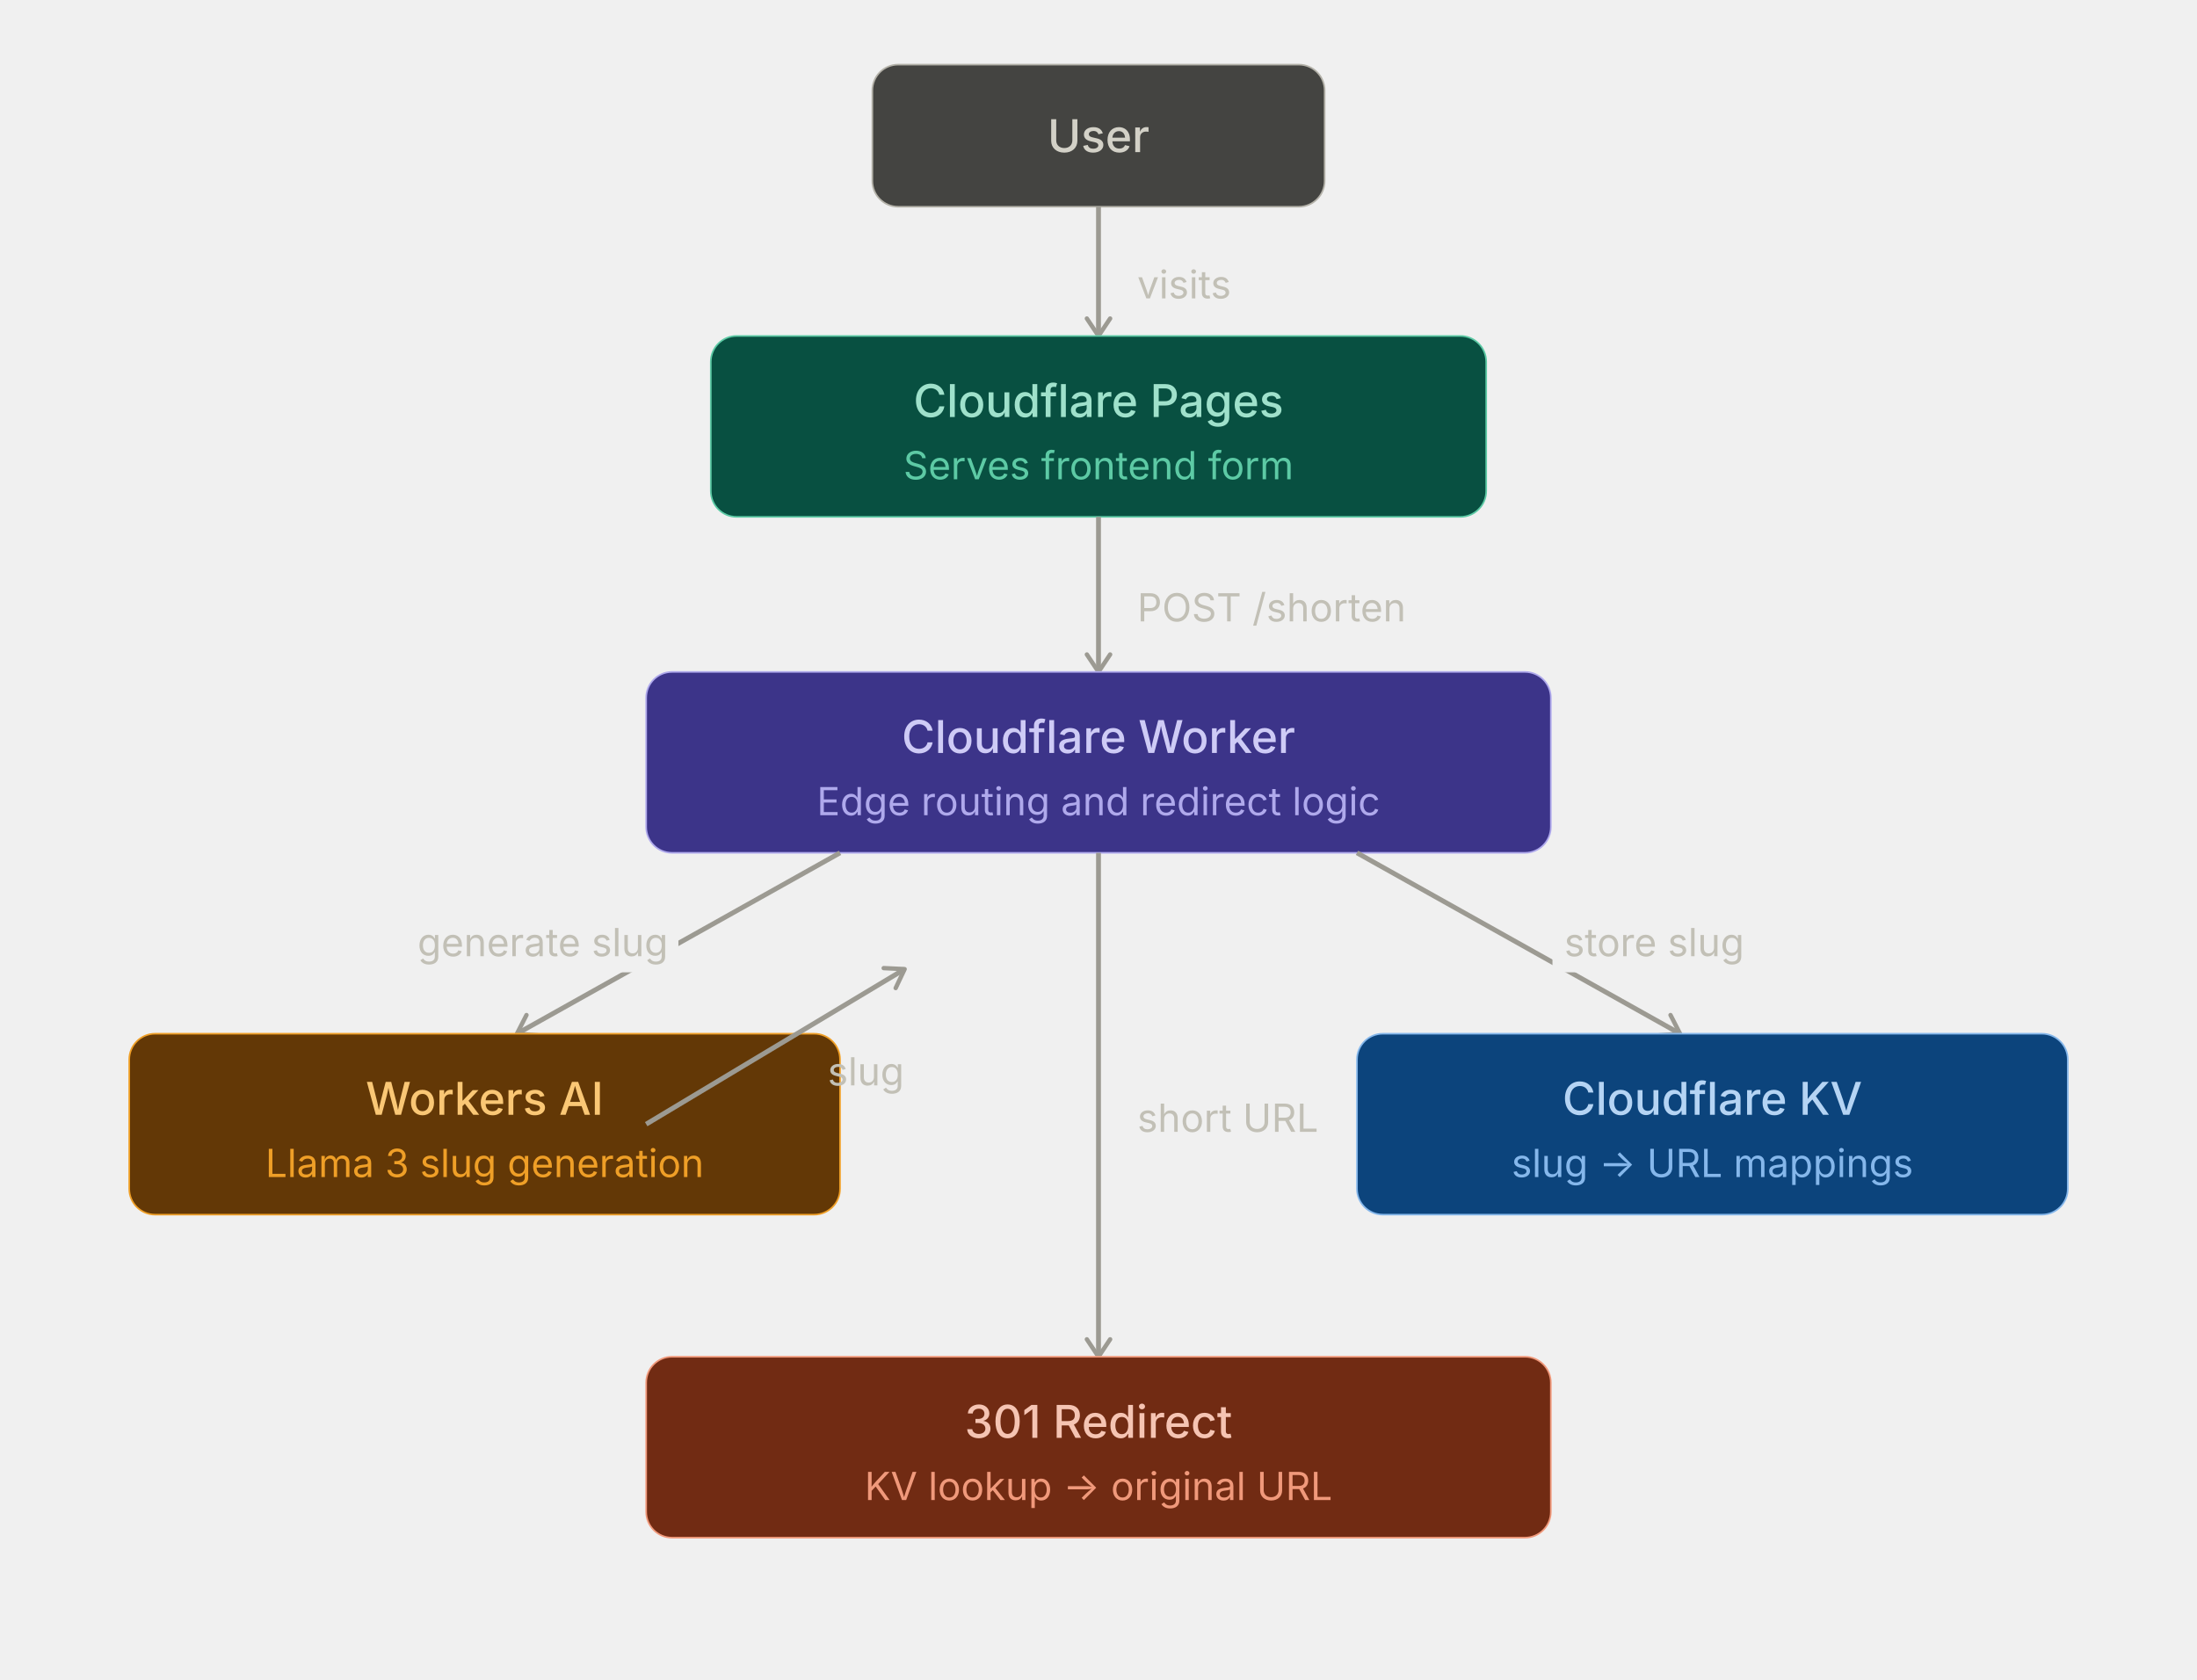
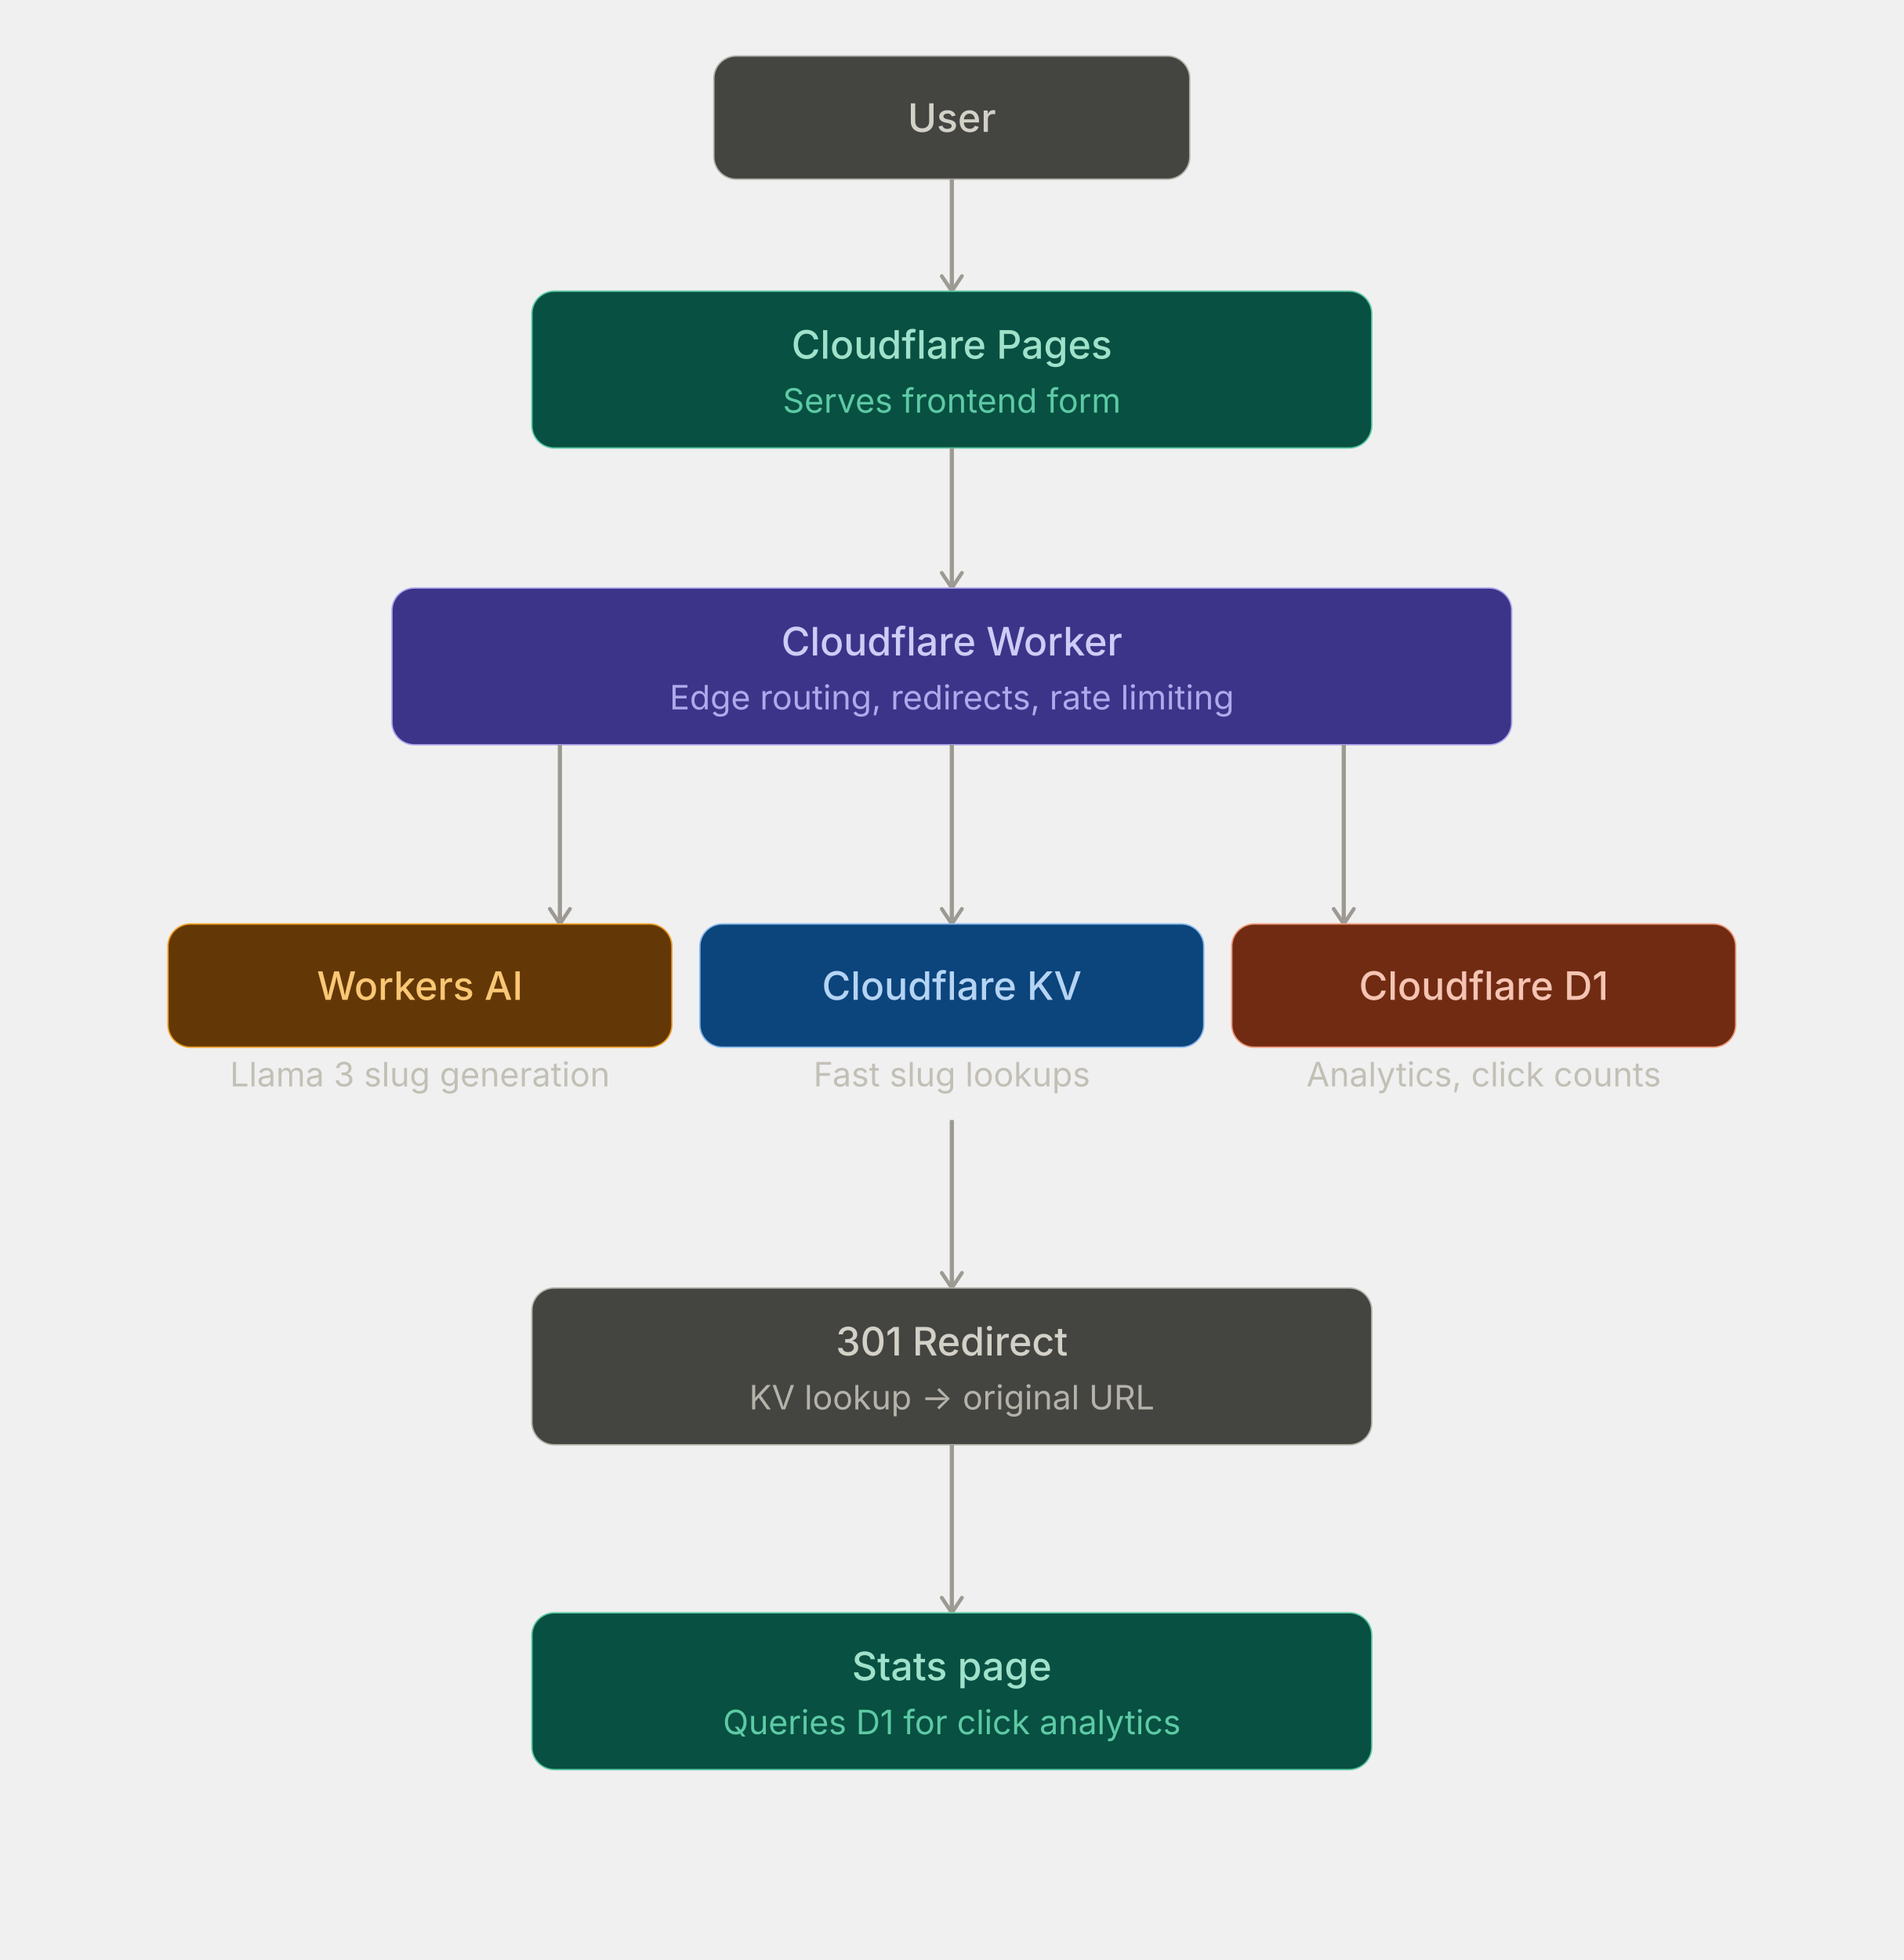
- <svg xmlns="http://www.w3.org/2000/svg" width="100%" viewBox="0 0 680 520" role="img" style="">
+ <svg xmlns="http://www.w3.org/2000/svg" width="100%" viewBox="0 0 680 700" role="img" style="">
  <defs>
    <marker id="arrow" viewBox="0 0 10 10" refX="8" refY="5" markerWidth="6" markerHeight="6" orient="auto-start-reverse">
      <path d="M2 1L8 5L2 9" fill="none" stroke="context-stroke" stroke-width="1.5" stroke-linecap="round" stroke-linejoin="round" />
    </marker>
-     <mask id="imagine-text-gaps-kybxm4" maskUnits="userSpaceOnUse">
-       <rect x="0" y="0" width="680" height="520" fill="white" />
-       <rect x="320.316" y="31.25" width="39.367" height="21.5" fill="black" rx="2" />
-       <rect x="348" y="78.5" width="38.156" height="19" fill="black" rx="2" />
-       <rect x="279.594" y="113.25" width="120.812" height="21.5" fill="black" rx="2" />
-       <rect x="275.734" y="134.5" width="128.531" height="19" fill="black" rx="2" />
-       <rect x="348" y="178.5" width="89.43" height="19" fill="black" rx="2" />
-       <rect x="274.633" y="217.25" width="130.734" height="21.5" fill="black" rx="2" />
-       <rect x="249.633" y="238.5" width="180.734" height="19" fill="black" rx="2" />
-       <rect x="126.027" y="282" width="83.945" height="19" fill="black" rx="2" />
-       <rect x="109.398" y="329.25" width="81.203" height="21.5" fill="black" rx="2" />
-       <rect x="80.207" y="350.5" width="139.586" height="19" fill="black" rx="2" />
-       <rect x="252.527" y="322" width="30.945" height="19" fill="black" rx="2" />
-       <rect x="480.504" y="282" width="62.992" height="19" fill="black" rx="2" />
-       <rect x="478.961" y="329.25" width="102.078" height="21.5" fill="black" rx="2" />
-       <rect x="466.402" y="350.5" width="127.195" height="19" fill="black" rx="2" />
-       <rect x="348" y="336.5" width="64.555" height="19" fill="black" rx="2" />
-       <rect x="294.797" y="429.25" width="90.406" height="21.5" fill="black" rx="2" />
-       <rect x="265.789" y="450.5" width="148.422" height="19" fill="black" rx="2" />
-     </mask>
  </defs>
  <g style="fill:rgb(0, 0, 0);stroke:none;color:rgb(255, 255, 255);stroke-width:1px;stroke-linecap:butt;stroke-linejoin:miter;opacity:1;font-family:&quot;Anthropic Sans&quot;, -apple-system, &quot;system-ui&quot;, &quot;Segoe UI&quot;, sans-serif;font-size:16px;font-weight:400;text-anchor:start;dominant-baseline:auto">
-     <rect x="270" y="20" width="140" height="44" rx="8" stroke-width="0.5" style="fill:rgb(68, 68, 65);stroke:rgb(180, 178, 169);color:rgb(255, 255, 255);stroke-width:0.5px;stroke-linecap:butt;stroke-linejoin:miter;opacity:1;font-family:&quot;Anthropic Sans&quot;, -apple-system, &quot;system-ui&quot;, &quot;Segoe UI&quot;, sans-serif;font-size:16px;font-weight:400;text-anchor:start;dominant-baseline:auto" />
+     <rect x="255" y="20" width="170" height="44" rx="8" stroke-width="0.5" style="fill:rgb(68, 68, 65);stroke:rgb(180, 178, 169);color:rgb(255, 255, 255);stroke-width:0.5px;stroke-linecap:butt;stroke-linejoin:miter;opacity:1;font-family:&quot;Anthropic Sans&quot;, -apple-system, &quot;system-ui&quot;, &quot;Segoe UI&quot;, sans-serif;font-size:16px;font-weight:400;text-anchor:start;dominant-baseline:auto" />
    <text x="340" y="42" text-anchor="middle" dominant-baseline="central" style="fill:rgb(211, 209, 199);stroke:none;color:rgb(255, 255, 255);stroke-width:1px;stroke-linecap:butt;stroke-linejoin:miter;opacity:1;font-family:&quot;Anthropic Sans&quot;, -apple-system, &quot;system-ui&quot;, &quot;Segoe UI&quot;, sans-serif;font-size:14px;font-weight:500;text-anchor:middle;dominant-baseline:central">User</text>
  </g>
  <line x1="340" y1="64" x2="340" y2="104" marker-end="url(#arrow)" style="fill:none;stroke:rgb(156, 154, 146);color:rgb(255, 255, 255);stroke-width:1.5px;stroke-linecap:butt;stroke-linejoin:miter;opacity:1;font-family:&quot;Anthropic Sans&quot;, -apple-system, &quot;system-ui&quot;, &quot;Segoe UI&quot;, sans-serif;font-size:16px;font-weight:400;text-anchor:start;dominant-baseline:auto" />
-   <text x="352" y="88" dominant-baseline="central" style="fill:rgb(194, 192, 182);stroke:none;color:rgb(255, 255, 255);stroke-width:1px;stroke-linecap:butt;stroke-linejoin:miter;opacity:1;font-family:&quot;Anthropic Sans&quot;, -apple-system, &quot;system-ui&quot;, &quot;Segoe UI&quot;, sans-serif;font-size:12px;font-weight:400;text-anchor:start;dominant-baseline:central">visits</text>
  <g style="fill:rgb(0, 0, 0);stroke:none;color:rgb(255, 255, 255);stroke-width:1px;stroke-linecap:butt;stroke-linejoin:miter;opacity:1;font-family:&quot;Anthropic Sans&quot;, -apple-system, &quot;system-ui&quot;, &quot;Segoe UI&quot;, sans-serif;font-size:16px;font-weight:400;text-anchor:start;dominant-baseline:auto">
-     <rect x="220" y="104" width="240" height="56" rx="8" stroke-width="0.5" style="fill:rgb(8, 80, 65);stroke:rgb(93, 202, 165);color:rgb(255, 255, 255);stroke-width:0.5px;stroke-linecap:butt;stroke-linejoin:miter;opacity:1;font-family:&quot;Anthropic Sans&quot;, -apple-system, &quot;system-ui&quot;, &quot;Segoe UI&quot;, sans-serif;font-size:16px;font-weight:400;text-anchor:start;dominant-baseline:auto" />
-     <text x="340" y="124" text-anchor="middle" dominant-baseline="central" style="fill:rgb(159, 225, 203);stroke:none;color:rgb(255, 255, 255);stroke-width:1px;stroke-linecap:butt;stroke-linejoin:miter;opacity:1;font-family:&quot;Anthropic Sans&quot;, -apple-system, &quot;system-ui&quot;, &quot;Segoe UI&quot;, sans-serif;font-size:14px;font-weight:500;text-anchor:middle;dominant-baseline:central">Cloudflare Pages</text>
-     <text x="340" y="144" text-anchor="middle" dominant-baseline="central" style="fill:rgb(93, 202, 165);stroke:none;color:rgb(255, 255, 255);stroke-width:1px;stroke-linecap:butt;stroke-linejoin:miter;opacity:1;font-family:&quot;Anthropic Sans&quot;, -apple-system, &quot;system-ui&quot;, &quot;Segoe UI&quot;, sans-serif;font-size:12px;font-weight:400;text-anchor:middle;dominant-baseline:central">Serves frontend form</text>
+     <rect x="190" y="104" width="300" height="56" rx="8" stroke-width="0.5" style="fill:rgb(8, 80, 65);stroke:rgb(93, 202, 165);color:rgb(255, 255, 255);stroke-width:0.5px;stroke-linecap:butt;stroke-linejoin:miter;opacity:1;font-family:&quot;Anthropic Sans&quot;, -apple-system, &quot;system-ui&quot;, &quot;Segoe UI&quot;, sans-serif;font-size:16px;font-weight:400;text-anchor:start;dominant-baseline:auto" />
+     <text x="340" y="123" text-anchor="middle" dominant-baseline="central" style="fill:rgb(159, 225, 203);stroke:none;color:rgb(255, 255, 255);stroke-width:1px;stroke-linecap:butt;stroke-linejoin:miter;opacity:1;font-family:&quot;Anthropic Sans&quot;, -apple-system, &quot;system-ui&quot;, &quot;Segoe UI&quot;, sans-serif;font-size:14px;font-weight:500;text-anchor:middle;dominant-baseline:central">Cloudflare Pages</text>
+     <text x="340" y="143" text-anchor="middle" dominant-baseline="central" style="fill:rgb(93, 202, 165);stroke:none;color:rgb(255, 255, 255);stroke-width:1px;stroke-linecap:butt;stroke-linejoin:miter;opacity:1;font-family:&quot;Anthropic Sans&quot;, -apple-system, &quot;system-ui&quot;, &quot;Segoe UI&quot;, sans-serif;font-size:12px;font-weight:400;text-anchor:middle;dominant-baseline:central">Serves frontend form</text>
  </g>
-   <line x1="340" y1="160" x2="340" y2="208" marker-end="url(#arrow)" style="fill:none;stroke:rgb(156, 154, 146);color:rgb(255, 255, 255);stroke-width:1.5px;stroke-linecap:butt;stroke-linejoin:miter;opacity:1;font-family:&quot;Anthropic Sans&quot;, -apple-system, &quot;system-ui&quot;, &quot;Segoe UI&quot;, sans-serif;font-size:16px;font-weight:400;text-anchor:start;dominant-baseline:auto" />
-   <text x="352" y="188" dominant-baseline="central" style="fill:rgb(194, 192, 182);stroke:none;color:rgb(255, 255, 255);stroke-width:1px;stroke-linecap:butt;stroke-linejoin:miter;opacity:1;font-family:&quot;Anthropic Sans&quot;, -apple-system, &quot;system-ui&quot;, &quot;Segoe UI&quot;, sans-serif;font-size:12px;font-weight:400;text-anchor:start;dominant-baseline:central">POST /shorten</text>
+   <line x1="340" y1="160" x2="340" y2="210" marker-end="url(#arrow)" style="fill:none;stroke:rgb(156, 154, 146);color:rgb(255, 255, 255);stroke-width:1.5px;stroke-linecap:butt;stroke-linejoin:miter;opacity:1;font-family:&quot;Anthropic Sans&quot;, -apple-system, &quot;system-ui&quot;, &quot;Segoe UI&quot;, sans-serif;font-size:16px;font-weight:400;text-anchor:start;dominant-baseline:auto" />
  <g style="fill:rgb(0, 0, 0);stroke:none;color:rgb(255, 255, 255);stroke-width:1px;stroke-linecap:butt;stroke-linejoin:miter;opacity:1;font-family:&quot;Anthropic Sans&quot;, -apple-system, &quot;system-ui&quot;, &quot;Segoe UI&quot;, sans-serif;font-size:16px;font-weight:400;text-anchor:start;dominant-baseline:auto">
-     <rect x="200" y="208" width="280" height="56" rx="8" stroke-width="0.5" style="fill:rgb(60, 52, 137);stroke:rgb(175, 169, 236);color:rgb(255, 255, 255);stroke-width:0.5px;stroke-linecap:butt;stroke-linejoin:miter;opacity:1;font-family:&quot;Anthropic Sans&quot;, -apple-system, &quot;system-ui&quot;, &quot;Segoe UI&quot;, sans-serif;font-size:16px;font-weight:400;text-anchor:start;dominant-baseline:auto" />
-     <text x="340" y="228" text-anchor="middle" dominant-baseline="central" style="fill:rgb(206, 203, 246);stroke:none;color:rgb(255, 255, 255);stroke-width:1px;stroke-linecap:butt;stroke-linejoin:miter;opacity:1;font-family:&quot;Anthropic Sans&quot;, -apple-system, &quot;system-ui&quot;, &quot;Segoe UI&quot;, sans-serif;font-size:14px;font-weight:500;text-anchor:middle;dominant-baseline:central">Cloudflare Worker</text>
-     <text x="340" y="248" text-anchor="middle" dominant-baseline="central" style="fill:rgb(175, 169, 236);stroke:none;color:rgb(255, 255, 255);stroke-width:1px;stroke-linecap:butt;stroke-linejoin:miter;opacity:1;font-family:&quot;Anthropic Sans&quot;, -apple-system, &quot;system-ui&quot;, &quot;Segoe UI&quot;, sans-serif;font-size:12px;font-weight:400;text-anchor:middle;dominant-baseline:central">Edge routing and redirect logic</text>
+     <rect x="140" y="210" width="400" height="56" rx="8" stroke-width="0.5" style="fill:rgb(60, 52, 137);stroke:rgb(175, 169, 236);color:rgb(255, 255, 255);stroke-width:0.5px;stroke-linecap:butt;stroke-linejoin:miter;opacity:1;font-family:&quot;Anthropic Sans&quot;, -apple-system, &quot;system-ui&quot;, &quot;Segoe UI&quot;, sans-serif;font-size:16px;font-weight:400;text-anchor:start;dominant-baseline:auto" />
+     <text x="340" y="229" text-anchor="middle" dominant-baseline="central" style="fill:rgb(206, 203, 246);stroke:none;color:rgb(255, 255, 255);stroke-width:1px;stroke-linecap:butt;stroke-linejoin:miter;opacity:1;font-family:&quot;Anthropic Sans&quot;, -apple-system, &quot;system-ui&quot;, &quot;Segoe UI&quot;, sans-serif;font-size:14px;font-weight:500;text-anchor:middle;dominant-baseline:central">Cloudflare Worker</text>
+     <text x="340" y="249" text-anchor="middle" dominant-baseline="central" style="fill:rgb(175, 169, 236);stroke:none;color:rgb(255, 255, 255);stroke-width:1px;stroke-linecap:butt;stroke-linejoin:miter;opacity:1;font-family:&quot;Anthropic Sans&quot;, -apple-system, &quot;system-ui&quot;, &quot;Segoe UI&quot;, sans-serif;font-size:12px;font-weight:400;text-anchor:middle;dominant-baseline:central">Edge routing, redirects, rate limiting</text>
  </g>
-   <line x1="260" y1="264" x2="160" y2="320" marker-end="url(#arrow)" mask="url(#imagine-text-gaps-kybxm4)" style="fill:none;stroke:rgb(156, 154, 146);color:rgb(255, 255, 255);stroke-width:1.5px;stroke-linecap:butt;stroke-linejoin:miter;opacity:1;font-family:&quot;Anthropic Sans&quot;, -apple-system, &quot;system-ui&quot;, &quot;Segoe UI&quot;, sans-serif;font-size:16px;font-weight:400;text-anchor:start;dominant-baseline:auto" />
-   <text x="168" y="296" text-anchor="middle" style="fill:rgb(194, 192, 182);stroke:none;color:rgb(255, 255, 255);stroke-width:1px;stroke-linecap:butt;stroke-linejoin:miter;opacity:1;font-family:&quot;Anthropic Sans&quot;, -apple-system, &quot;system-ui&quot;, &quot;Segoe UI&quot;, sans-serif;font-size:12px;font-weight:400;text-anchor:middle;dominant-baseline:auto">generate slug</text>
+   <line x1="200" y1="266" x2="200" y2="330" marker-end="url(#arrow)" style="fill:none;stroke:rgb(156, 154, 146);color:rgb(255, 255, 255);stroke-width:1.5px;stroke-linecap:butt;stroke-linejoin:miter;opacity:1;font-family:&quot;Anthropic Sans&quot;, -apple-system, &quot;system-ui&quot;, &quot;Segoe UI&quot;, sans-serif;font-size:16px;font-weight:400;text-anchor:start;dominant-baseline:auto" />
+   <line x1="340" y1="266" x2="340" y2="330" marker-end="url(#arrow)" style="fill:none;stroke:rgb(156, 154, 146);color:rgb(255, 255, 255);stroke-width:1.5px;stroke-linecap:butt;stroke-linejoin:miter;opacity:1;font-family:&quot;Anthropic Sans&quot;, -apple-system, &quot;system-ui&quot;, &quot;Segoe UI&quot;, sans-serif;font-size:16px;font-weight:400;text-anchor:start;dominant-baseline:auto" />
+   <line x1="480" y1="266" x2="480" y2="330" marker-end="url(#arrow)" style="fill:none;stroke:rgb(156, 154, 146);color:rgb(255, 255, 255);stroke-width:1.5px;stroke-linecap:butt;stroke-linejoin:miter;opacity:1;font-family:&quot;Anthropic Sans&quot;, -apple-system, &quot;system-ui&quot;, &quot;Segoe UI&quot;, sans-serif;font-size:16px;font-weight:400;text-anchor:start;dominant-baseline:auto" />
  <g style="fill:rgb(0, 0, 0);stroke:none;color:rgb(255, 255, 255);stroke-width:1px;stroke-linecap:butt;stroke-linejoin:miter;opacity:1;font-family:&quot;Anthropic Sans&quot;, -apple-system, &quot;system-ui&quot;, &quot;Segoe UI&quot;, sans-serif;font-size:16px;font-weight:400;text-anchor:start;dominant-baseline:auto">
-     <rect x="40" y="320" width="220" height="56" rx="8" stroke-width="0.5" style="fill:rgb(99, 56, 6);stroke:rgb(239, 159, 39);color:rgb(255, 255, 255);stroke-width:0.5px;stroke-linecap:butt;stroke-linejoin:miter;opacity:1;font-family:&quot;Anthropic Sans&quot;, -apple-system, &quot;system-ui&quot;, &quot;Segoe UI&quot;, sans-serif;font-size:16px;font-weight:400;text-anchor:start;dominant-baseline:auto" />
-     <text x="150" y="340" text-anchor="middle" dominant-baseline="central" style="fill:rgb(250, 199, 117);stroke:none;color:rgb(255, 255, 255);stroke-width:1px;stroke-linecap:butt;stroke-linejoin:miter;opacity:1;font-family:&quot;Anthropic Sans&quot;, -apple-system, &quot;system-ui&quot;, &quot;Segoe UI&quot;, sans-serif;font-size:14px;font-weight:500;text-anchor:middle;dominant-baseline:central">Workers AI</text>
-     <text x="150" y="360" text-anchor="middle" dominant-baseline="central" style="fill:rgb(239, 159, 39);stroke:none;color:rgb(255, 255, 255);stroke-width:1px;stroke-linecap:butt;stroke-linejoin:miter;opacity:1;font-family:&quot;Anthropic Sans&quot;, -apple-system, &quot;system-ui&quot;, &quot;Segoe UI&quot;, sans-serif;font-size:12px;font-weight:400;text-anchor:middle;dominant-baseline:central">Llama 3 slug generation</text>
+     <rect x="60" y="330" width="180" height="44" rx="8" stroke-width="0.5" style="fill:rgb(99, 56, 6);stroke:rgb(239, 159, 39);color:rgb(255, 255, 255);stroke-width:0.5px;stroke-linecap:butt;stroke-linejoin:miter;opacity:1;font-family:&quot;Anthropic Sans&quot;, -apple-system, &quot;system-ui&quot;, &quot;Segoe UI&quot;, sans-serif;font-size:16px;font-weight:400;text-anchor:start;dominant-baseline:auto" />
+     <text x="150" y="352" text-anchor="middle" dominant-baseline="central" style="fill:rgb(250, 199, 117);stroke:none;color:rgb(255, 255, 255);stroke-width:1px;stroke-linecap:butt;stroke-linejoin:miter;opacity:1;font-family:&quot;Anthropic Sans&quot;, -apple-system, &quot;system-ui&quot;, &quot;Segoe UI&quot;, sans-serif;font-size:14px;font-weight:500;text-anchor:middle;dominant-baseline:central">Workers AI</text>
  </g>
-   <line x1="200" y1="348" x2="280" y2="300" marker-end="url(#arrow)" style="fill:none;stroke:rgb(156, 154, 146);color:rgb(255, 255, 255);stroke-width:1.5px;stroke-linecap:butt;stroke-linejoin:miter;opacity:1;font-family:&quot;Anthropic Sans&quot;, -apple-system, &quot;system-ui&quot;, &quot;Segoe UI&quot;, sans-serif;font-size:16px;font-weight:400;text-anchor:start;dominant-baseline:auto" />
-   <text x="268" y="336" text-anchor="middle" style="fill:rgb(194, 192, 182);stroke:none;color:rgb(255, 255, 255);stroke-width:1px;stroke-linecap:butt;stroke-linejoin:miter;opacity:1;font-family:&quot;Anthropic Sans&quot;, -apple-system, &quot;system-ui&quot;, &quot;Segoe UI&quot;, sans-serif;font-size:12px;font-weight:400;text-anchor:middle;dominant-baseline:auto">slug</text>
-   <line x1="420" y1="264" x2="520" y2="320" marker-end="url(#arrow)" mask="url(#imagine-text-gaps-kybxm4)" style="fill:none;stroke:rgb(156, 154, 146);color:rgb(255, 255, 255);stroke-width:1.5px;stroke-linecap:butt;stroke-linejoin:miter;opacity:1;font-family:&quot;Anthropic Sans&quot;, -apple-system, &quot;system-ui&quot;, &quot;Segoe UI&quot;, sans-serif;font-size:16px;font-weight:400;text-anchor:start;dominant-baseline:auto" />
-   <text x="512" y="296" text-anchor="middle" style="fill:rgb(194, 192, 182);stroke:none;color:rgb(255, 255, 255);stroke-width:1px;stroke-linecap:butt;stroke-linejoin:miter;opacity:1;font-family:&quot;Anthropic Sans&quot;, -apple-system, &quot;system-ui&quot;, &quot;Segoe UI&quot;, sans-serif;font-size:12px;font-weight:400;text-anchor:middle;dominant-baseline:auto">store slug</text>
  <g style="fill:rgb(0, 0, 0);stroke:none;color:rgb(255, 255, 255);stroke-width:1px;stroke-linecap:butt;stroke-linejoin:miter;opacity:1;font-family:&quot;Anthropic Sans&quot;, -apple-system, &quot;system-ui&quot;, &quot;Segoe UI&quot;, sans-serif;font-size:16px;font-weight:400;text-anchor:start;dominant-baseline:auto">
-     <rect x="420" y="320" width="220" height="56" rx="8" stroke-width="0.5" style="fill:rgb(12, 68, 124);stroke:rgb(133, 183, 235);color:rgb(255, 255, 255);stroke-width:0.5px;stroke-linecap:butt;stroke-linejoin:miter;opacity:1;font-family:&quot;Anthropic Sans&quot;, -apple-system, &quot;system-ui&quot;, &quot;Segoe UI&quot;, sans-serif;font-size:16px;font-weight:400;text-anchor:start;dominant-baseline:auto" />
-     <text x="530" y="340" text-anchor="middle" dominant-baseline="central" style="fill:rgb(181, 212, 244);stroke:none;color:rgb(255, 255, 255);stroke-width:1px;stroke-linecap:butt;stroke-linejoin:miter;opacity:1;font-family:&quot;Anthropic Sans&quot;, -apple-system, &quot;system-ui&quot;, &quot;Segoe UI&quot;, sans-serif;font-size:14px;font-weight:500;text-anchor:middle;dominant-baseline:central">Cloudflare KV</text>
-     <text x="530" y="360" text-anchor="middle" dominant-baseline="central" style="fill:rgb(133, 183, 235);stroke:none;color:rgb(255, 255, 255);stroke-width:1px;stroke-linecap:butt;stroke-linejoin:miter;opacity:1;font-family:&quot;Anthropic Sans&quot;, -apple-system, &quot;system-ui&quot;, &quot;Segoe UI&quot;, sans-serif;font-size:12px;font-weight:400;text-anchor:middle;dominant-baseline:central">slug → URL mappings</text>
+     <rect x="250" y="330" width="180" height="44" rx="8" stroke-width="0.5" style="fill:rgb(12, 68, 124);stroke:rgb(133, 183, 235);color:rgb(255, 255, 255);stroke-width:0.5px;stroke-linecap:butt;stroke-linejoin:miter;opacity:1;font-family:&quot;Anthropic Sans&quot;, -apple-system, &quot;system-ui&quot;, &quot;Segoe UI&quot;, sans-serif;font-size:16px;font-weight:400;text-anchor:start;dominant-baseline:auto" />
+     <text x="340" y="352" text-anchor="middle" dominant-baseline="central" style="fill:rgb(181, 212, 244);stroke:none;color:rgb(255, 255, 255);stroke-width:1px;stroke-linecap:butt;stroke-linejoin:miter;opacity:1;font-family:&quot;Anthropic Sans&quot;, -apple-system, &quot;system-ui&quot;, &quot;Segoe UI&quot;, sans-serif;font-size:14px;font-weight:500;text-anchor:middle;dominant-baseline:central">Cloudflare KV</text>
  </g>
-   <line x1="340" y1="264" x2="340" y2="420" marker-end="url(#arrow)" style="fill:none;stroke:rgb(156, 154, 146);color:rgb(255, 255, 255);stroke-width:1.5px;stroke-linecap:butt;stroke-linejoin:miter;opacity:1;font-family:&quot;Anthropic Sans&quot;, -apple-system, &quot;system-ui&quot;, &quot;Segoe UI&quot;, sans-serif;font-size:16px;font-weight:400;text-anchor:start;dominant-baseline:auto" />
-   <text x="352" y="346" dominant-baseline="central" style="fill:rgb(194, 192, 182);stroke:none;color:rgb(255, 255, 255);stroke-width:1px;stroke-linecap:butt;stroke-linejoin:miter;opacity:1;font-family:&quot;Anthropic Sans&quot;, -apple-system, &quot;system-ui&quot;, &quot;Segoe UI&quot;, sans-serif;font-size:12px;font-weight:400;text-anchor:start;dominant-baseline:central">short URL</text>
  <g style="fill:rgb(0, 0, 0);stroke:none;color:rgb(255, 255, 255);stroke-width:1px;stroke-linecap:butt;stroke-linejoin:miter;opacity:1;font-family:&quot;Anthropic Sans&quot;, -apple-system, &quot;system-ui&quot;, &quot;Segoe UI&quot;, sans-serif;font-size:16px;font-weight:400;text-anchor:start;dominant-baseline:auto">
-     <rect x="200" y="420" width="280" height="56" rx="8" stroke-width="0.5" style="fill:rgb(113, 43, 19);stroke:rgb(240, 153, 123);color:rgb(255, 255, 255);stroke-width:0.5px;stroke-linecap:butt;stroke-linejoin:miter;opacity:1;font-family:&quot;Anthropic Sans&quot;, -apple-system, &quot;system-ui&quot;, &quot;Segoe UI&quot;, sans-serif;font-size:16px;font-weight:400;text-anchor:start;dominant-baseline:auto" />
-     <text x="340" y="440" text-anchor="middle" dominant-baseline="central" style="fill:rgb(245, 196, 179);stroke:none;color:rgb(255, 255, 255);stroke-width:1px;stroke-linecap:butt;stroke-linejoin:miter;opacity:1;font-family:&quot;Anthropic Sans&quot;, -apple-system, &quot;system-ui&quot;, &quot;Segoe UI&quot;, sans-serif;font-size:14px;font-weight:500;text-anchor:middle;dominant-baseline:central">301 Redirect</text>
-     <text x="340" y="460" text-anchor="middle" dominant-baseline="central" style="fill:rgb(240, 153, 123);stroke:none;color:rgb(255, 255, 255);stroke-width:1px;stroke-linecap:butt;stroke-linejoin:miter;opacity:1;font-family:&quot;Anthropic Sans&quot;, -apple-system, &quot;system-ui&quot;, &quot;Segoe UI&quot;, sans-serif;font-size:12px;font-weight:400;text-anchor:middle;dominant-baseline:central">KV lookup → original URL</text>
+     <rect x="440" y="330" width="180" height="44" rx="8" stroke-width="0.5" style="fill:rgb(113, 43, 19);stroke:rgb(240, 153, 123);color:rgb(255, 255, 255);stroke-width:0.5px;stroke-linecap:butt;stroke-linejoin:miter;opacity:1;font-family:&quot;Anthropic Sans&quot;, -apple-system, &quot;system-ui&quot;, &quot;Segoe UI&quot;, sans-serif;font-size:16px;font-weight:400;text-anchor:start;dominant-baseline:auto" />
+     <text x="530" y="352" text-anchor="middle" dominant-baseline="central" style="fill:rgb(245, 196, 179);stroke:none;color:rgb(255, 255, 255);stroke-width:1px;stroke-linecap:butt;stroke-linejoin:miter;opacity:1;font-family:&quot;Anthropic Sans&quot;, -apple-system, &quot;system-ui&quot;, &quot;Segoe UI&quot;, sans-serif;font-size:14px;font-weight:500;text-anchor:middle;dominant-baseline:central">Cloudflare D1</text>
+   </g>
+   <text x="150" y="388" text-anchor="middle" style="fill:rgb(194, 192, 182);stroke:none;color:rgb(255, 255, 255);stroke-width:1px;stroke-linecap:butt;stroke-linejoin:miter;opacity:1;font-family:&quot;Anthropic Sans&quot;, -apple-system, &quot;system-ui&quot;, &quot;Segoe UI&quot;, sans-serif;font-size:12px;font-weight:400;text-anchor:middle;dominant-baseline:auto">Llama 3 slug generation</text>
+   <text x="340" y="388" text-anchor="middle" style="fill:rgb(194, 192, 182);stroke:none;color:rgb(255, 255, 255);stroke-width:1px;stroke-linecap:butt;stroke-linejoin:miter;opacity:1;font-family:&quot;Anthropic Sans&quot;, -apple-system, &quot;system-ui&quot;, &quot;Segoe UI&quot;, sans-serif;font-size:12px;font-weight:400;text-anchor:middle;dominant-baseline:auto">Fast slug lookups</text>
+   <text x="530" y="388" text-anchor="middle" style="fill:rgb(194, 192, 182);stroke:none;color:rgb(255, 255, 255);stroke-width:1px;stroke-linecap:butt;stroke-linejoin:miter;opacity:1;font-family:&quot;Anthropic Sans&quot;, -apple-system, &quot;system-ui&quot;, &quot;Segoe UI&quot;, sans-serif;font-size:12px;font-weight:400;text-anchor:middle;dominant-baseline:auto">Analytics, click counts</text>
+   <line x1="340" y1="400" x2="340" y2="460" marker-end="url(#arrow)" style="fill:none;stroke:rgb(156, 154, 146);color:rgb(255, 255, 255);stroke-width:1.5px;stroke-linecap:butt;stroke-linejoin:miter;opacity:1;font-family:&quot;Anthropic Sans&quot;, -apple-system, &quot;system-ui&quot;, &quot;Segoe UI&quot;, sans-serif;font-size:16px;font-weight:400;text-anchor:start;dominant-baseline:auto" />
+   <g style="fill:rgb(0, 0, 0);stroke:none;color:rgb(255, 255, 255);stroke-width:1px;stroke-linecap:butt;stroke-linejoin:miter;opacity:1;font-family:&quot;Anthropic Sans&quot;, -apple-system, &quot;system-ui&quot;, &quot;Segoe UI&quot;, sans-serif;font-size:16px;font-weight:400;text-anchor:start;dominant-baseline:auto">
+     <rect x="190" y="460" width="300" height="56" rx="8" stroke-width="0.5" style="fill:rgb(68, 68, 65);stroke:rgb(180, 178, 169);color:rgb(255, 255, 255);stroke-width:0.5px;stroke-linecap:butt;stroke-linejoin:miter;opacity:1;font-family:&quot;Anthropic Sans&quot;, -apple-system, &quot;system-ui&quot;, &quot;Segoe UI&quot;, sans-serif;font-size:16px;font-weight:400;text-anchor:start;dominant-baseline:auto" />
+     <text x="340" y="479" text-anchor="middle" dominant-baseline="central" style="fill:rgb(211, 209, 199);stroke:none;color:rgb(255, 255, 255);stroke-width:1px;stroke-linecap:butt;stroke-linejoin:miter;opacity:1;font-family:&quot;Anthropic Sans&quot;, -apple-system, &quot;system-ui&quot;, &quot;Segoe UI&quot;, sans-serif;font-size:14px;font-weight:500;text-anchor:middle;dominant-baseline:central">301 Redirect</text>
+     <text x="340" y="499" text-anchor="middle" dominant-baseline="central" style="fill:rgb(180, 178, 169);stroke:none;color:rgb(255, 255, 255);stroke-width:1px;stroke-linecap:butt;stroke-linejoin:miter;opacity:1;font-family:&quot;Anthropic Sans&quot;, -apple-system, &quot;system-ui&quot;, &quot;Segoe UI&quot;, sans-serif;font-size:12px;font-weight:400;text-anchor:middle;dominant-baseline:central">KV lookup → original URL</text>
+   </g>
+   <line x1="340" y1="516" x2="340" y2="576" marker-end="url(#arrow)" style="fill:none;stroke:rgb(156, 154, 146);color:rgb(255, 255, 255);stroke-width:1.5px;stroke-linecap:butt;stroke-linejoin:miter;opacity:1;font-family:&quot;Anthropic Sans&quot;, -apple-system, &quot;system-ui&quot;, &quot;Segoe UI&quot;, sans-serif;font-size:16px;font-weight:400;text-anchor:start;dominant-baseline:auto" />
+   <g style="fill:rgb(0, 0, 0);stroke:none;color:rgb(255, 255, 255);stroke-width:1px;stroke-linecap:butt;stroke-linejoin:miter;opacity:1;font-family:&quot;Anthropic Sans&quot;, -apple-system, &quot;system-ui&quot;, &quot;Segoe UI&quot;, sans-serif;font-size:16px;font-weight:400;text-anchor:start;dominant-baseline:auto">
+     <rect x="190" y="576" width="300" height="56" rx="8" stroke-width="0.5" style="fill:rgb(8, 80, 65);stroke:rgb(93, 202, 165);color:rgb(255, 255, 255);stroke-width:0.5px;stroke-linecap:butt;stroke-linejoin:miter;opacity:1;font-family:&quot;Anthropic Sans&quot;, -apple-system, &quot;system-ui&quot;, &quot;Segoe UI&quot;, sans-serif;font-size:16px;font-weight:400;text-anchor:start;dominant-baseline:auto" />
+     <text x="340" y="595" text-anchor="middle" dominant-baseline="central" style="fill:rgb(159, 225, 203);stroke:none;color:rgb(255, 255, 255);stroke-width:1px;stroke-linecap:butt;stroke-linejoin:miter;opacity:1;font-family:&quot;Anthropic Sans&quot;, -apple-system, &quot;system-ui&quot;, &quot;Segoe UI&quot;, sans-serif;font-size:14px;font-weight:500;text-anchor:middle;dominant-baseline:central">Stats page</text>
+     <text x="340" y="615" text-anchor="middle" dominant-baseline="central" style="fill:rgb(93, 202, 165);stroke:none;color:rgb(255, 255, 255);stroke-width:1px;stroke-linecap:butt;stroke-linejoin:miter;opacity:1;font-family:&quot;Anthropic Sans&quot;, -apple-system, &quot;system-ui&quot;, &quot;Segoe UI&quot;, sans-serif;font-size:12px;font-weight:400;text-anchor:middle;dominant-baseline:central">Queries D1 for click analytics</text>
  </g>
</svg>
